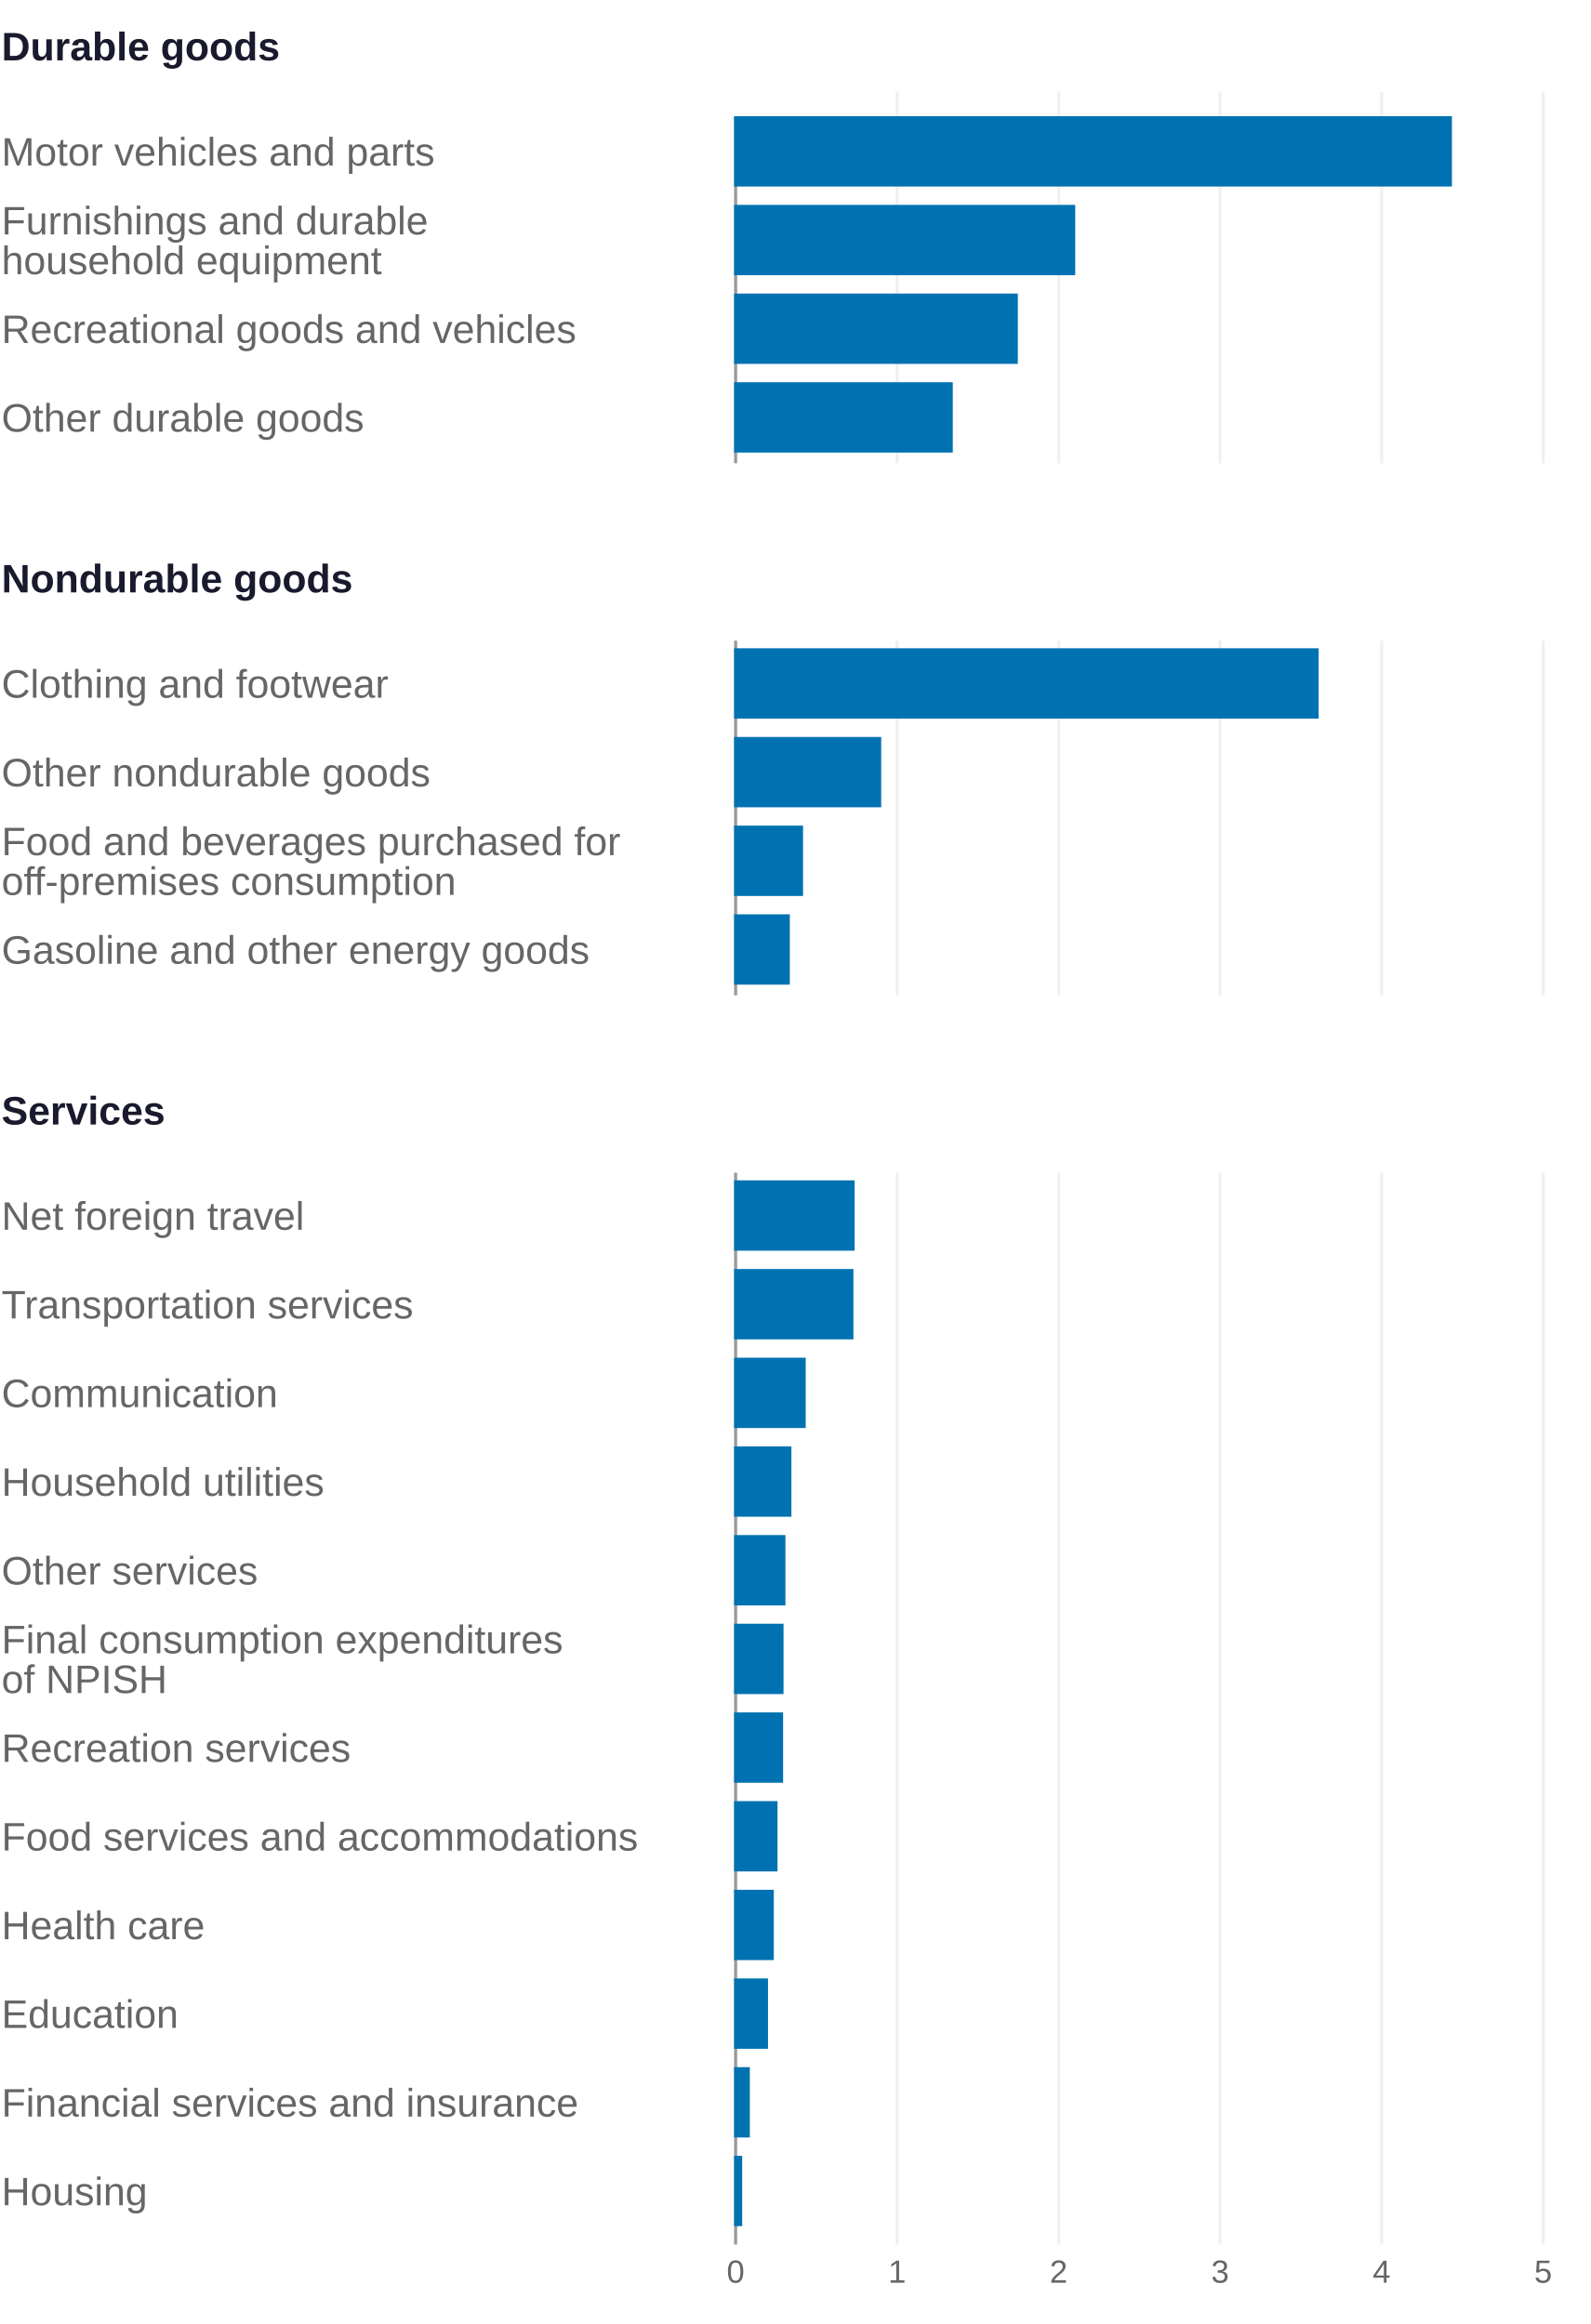
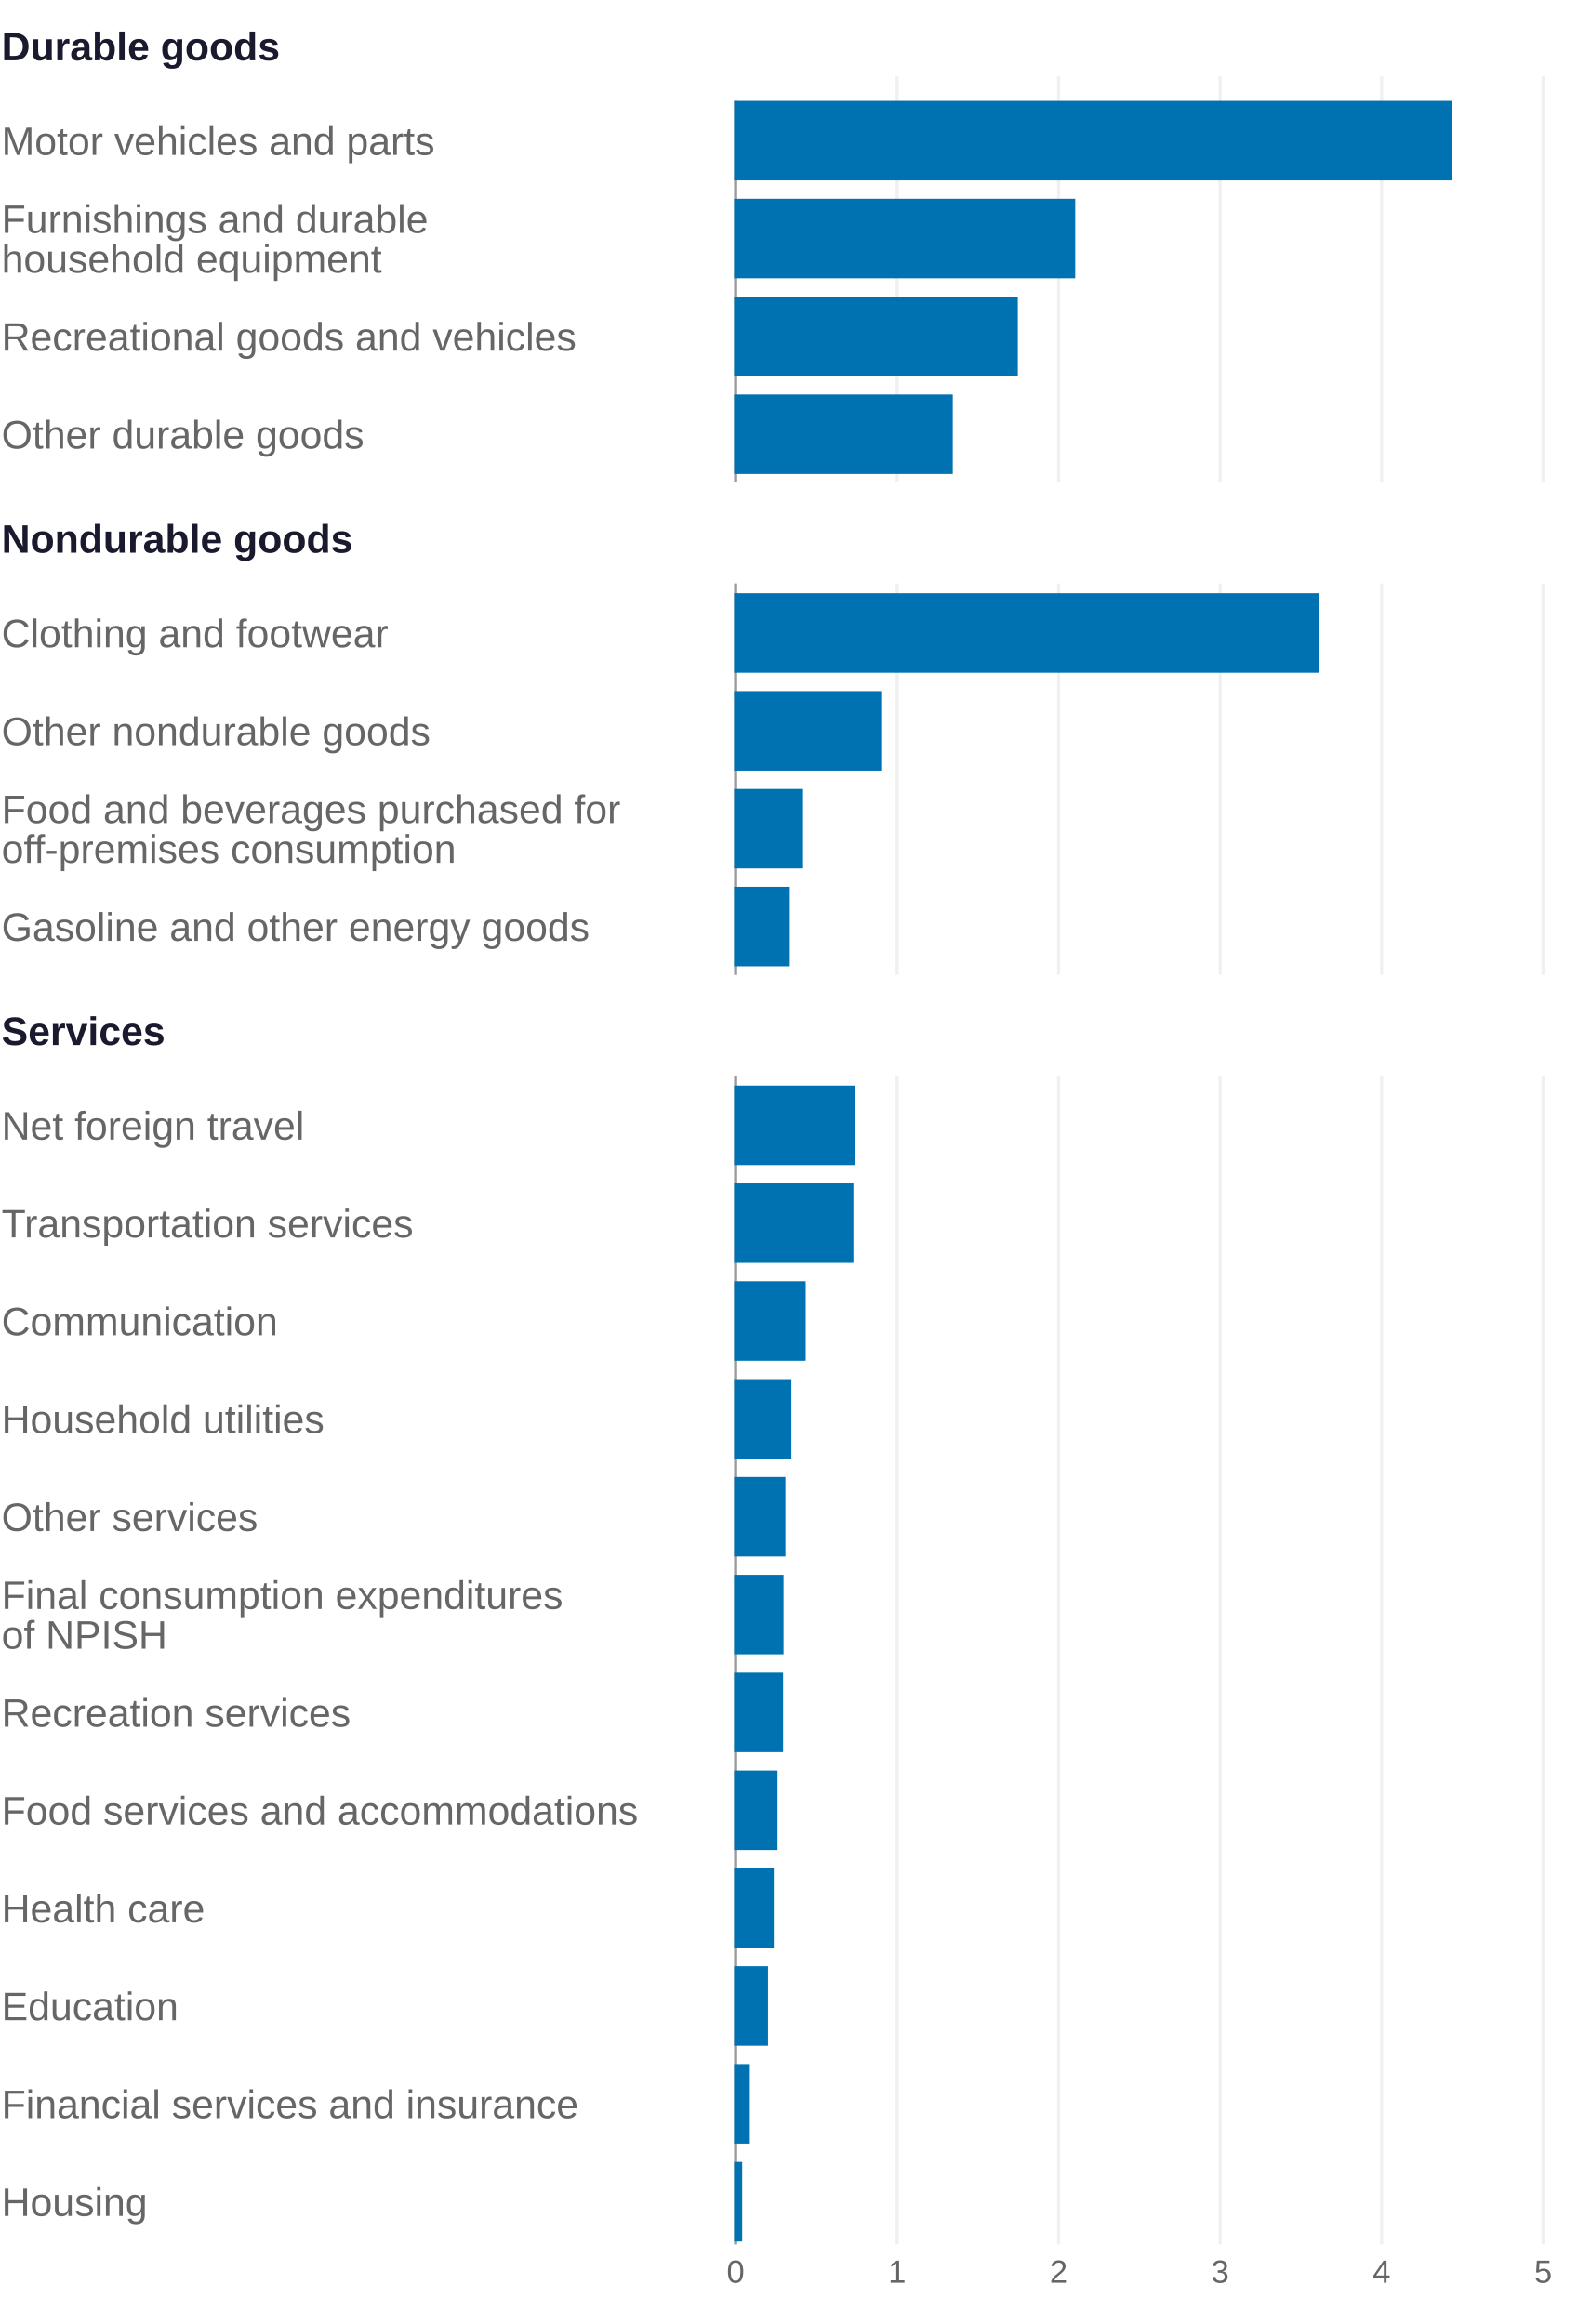
- <svg class="tblchart" fill="currentColor" font-family="system-ui, sans-serif" font-size="10" text-anchor="middle" width="520" height="760" viewBox="0 0 520 760" style="background: transparent; color: rgb(74, 74, 74); font-family: Figtree, &quot;Source Sans 3&quot;, system-ui, -apple-system, &quot;Segoe UI&quot;, Arial, sans-serif; font-size: 10.5px; overflow: visible;" data-margin-left="240" data-margin-right="16" data-margin-top="38" data-margin-bottom="26">
+ <svg class="tblchart" fill="currentColor" font-family="system-ui, sans-serif" font-size="10" text-anchor="middle" width="520" height="760" viewBox="0 0 520 760" style="background: transparent; color: rgb(74, 74, 74); font-family: Figtree, &quot;Source Sans 3&quot;, system-ui, -apple-system, &quot;Segoe UI&quot;, Arial, sans-serif; font-size: 10.5px; overflow: visible;" data-margin-left="240" data-margin-right="16" data-margin-top="33" data-margin-bottom="26">
  <style>:where(.tblchart) {
  --plot-background: white;
  display: block;
  height: auto;
  height: intrinsic;
  max-width: 100%;
}
:where(.tblchart text),
:where(.tblchart tspan) {
  white-space: pre;
}</style>
  <g aria-label="rule" transform="translate(0.5,0)">
    <g class="tbl-gridline" stroke="#F0F0F0" transform="translate(0,0)">
-       <line x1="292.8" x2="292.8" y1="30" y2="151.5" />
-       <line x1="292.8" x2="292.8" y1="383.5" y2="734" />
-       <line x1="292.8" x2="292.8" y1="209.5" y2="325.5" />
-       <line x1="345.6" x2="345.6" y1="30" y2="151.5" />
-       <line x1="345.6" x2="345.6" y1="383.5" y2="734" />
-       <line x1="345.6" x2="345.6" y1="209.5" y2="325.5" />
-       <line x1="398.4" x2="398.4" y1="30" y2="151.5" />
-       <line x1="398.4" x2="398.4" y1="383.5" y2="734" />
-       <line x1="398.4" x2="398.4" y1="209.5" y2="325.5" />
-       <line x1="451.2" x2="451.2" y1="30" y2="151.5" />
-       <line x1="451.2" x2="451.2" y1="383.5" y2="734" />
-       <line x1="451.2" x2="451.2" y1="209.5" y2="325.5" />
-       <line x1="504" x2="504" y1="30" y2="151.5" />
-       <line x1="504" x2="504" y1="383.5" y2="734" />
-       <line x1="504" x2="504" y1="209.5" y2="325.5" />
+       <line x1="292.8" x2="292.8" y1="25" y2="157.8" />
+       <line x1="292.8" x2="292.8" y1="351.8" y2="734" />
+       <line x1="292.8" x2="292.8" y1="190.8" y2="318.8" />
+       <line x1="345.6" x2="345.6" y1="25" y2="157.8" />
+       <line x1="345.6" x2="345.6" y1="351.8" y2="734" />
+       <line x1="345.6" x2="345.6" y1="190.8" y2="318.8" />
+       <line x1="398.4" x2="398.4" y1="25" y2="157.8" />
+       <line x1="398.4" x2="398.4" y1="351.8" y2="734" />
+       <line x1="398.4" x2="398.4" y1="190.8" y2="318.8" />
+       <line x1="451.2" x2="451.2" y1="25" y2="157.8" />
+       <line x1="451.2" x2="451.2" y1="351.8" y2="734" />
+       <line x1="451.2" x2="451.2" y1="190.8" y2="318.8" />
+       <line x1="504" x2="504" y1="25" y2="157.8" />
+       <line x1="504" x2="504" y1="351.8" y2="734" />
+       <line x1="504" x2="504" y1="190.8" y2="318.8" />
    </g>
  </g>
  <g aria-label="text" transform="translate(0.5,12.5)">
-     <g class="tbl-x-tick-label" fill="#666666" font-size="10.5" font-weight="500" transform="translate(0,673)">
-       <text transform="translate(240,61)">0</text>
-       <text transform="translate(292.8,61)">1</text>
-       <text transform="translate(345.6,61)">2</text>
-       <text transform="translate(398.4,61)">3</text>
-       <text transform="translate(451.2,61)">4</text>
-       <text transform="translate(504,61)">5</text>
+     <g class="tbl-x-tick-label" fill="#666666" font-size="10.5" font-weight="500" transform="translate(0,675)">
+       <text transform="translate(240,59)">0</text>
+       <text transform="translate(292.8,59)">1</text>
+       <text transform="translate(345.6,59)">2</text>
+       <text transform="translate(398.4,59)">3</text>
+       <text transform="translate(451.2,59)">4</text>
+       <text transform="translate(504,59)">5</text>
    </g>
  </g>
  <g aria-label="text" transform="translate(-239.5,0.5)">
    <g class="tbl-cat-label" fill="#666666" text-anchor="start" font-size="13" font-weight="500" transform="translate(0,0)">
-       <text y="0.32em" transform="translate(240,49.5)" data-category="Motor vehicles and parts">Motor vehicles and parts</text>
+       <text y="0.32em" transform="translate(240,46)" data-category="Motor vehicles and parts">Motor vehicles and parts</text>
    </g>
-     <g class="tbl-cat-label" fill="#666666" text-anchor="start" font-size="13" font-weight="500" transform="translate(0,29)">
-       <text transform="translate(240,49.5)" data-category="Furnishings and durable household equipment">
+     <g class="tbl-cat-label" fill="#666666" text-anchor="start" font-size="13" font-weight="500" transform="translate(0,32)">
+       <text transform="translate(240,46)" data-category="Furnishings and durable household equipment">
        <tspan x="0" y="-0.18em">Furnishings and durable</tspan>
        <tspan x="0" dy="1em">household equipment</tspan>
      </text>
    </g>
-     <g class="tbl-cat-label" fill="#666666" text-anchor="start" font-size="13" font-weight="500" transform="translate(0,58)">
-       <text y="0.32em" transform="translate(240,49.5)" data-category="Recreational goods and vehicles">Recreational goods and vehicles</text>
+     <g class="tbl-cat-label" fill="#666666" text-anchor="start" font-size="13" font-weight="500" transform="translate(0,64)">
+       <text y="0.32em" transform="translate(240,46)" data-category="Recreational goods and vehicles">Recreational goods and vehicles</text>
    </g>
-     <g class="tbl-cat-label" fill="#666666" text-anchor="start" font-size="13" font-weight="500" transform="translate(0,87)">
-       <text y="0.32em" transform="translate(240,49.5)" data-category="Other durable goods">Other durable goods</text>
+     <g class="tbl-cat-label" fill="#666666" text-anchor="start" font-size="13" font-weight="500" transform="translate(0,96)">
+       <text y="0.32em" transform="translate(240,46)" data-category="Other durable goods">Other durable goods</text>
    </g>
-     <g class="tbl-cat-label" fill="#666666" text-anchor="start" font-size="13" font-weight="500" transform="translate(0,174)">
-       <text y="0.32em" transform="translate(240,49.5)" data-category="Clothing and footwear">Clothing and footwear</text>
+     <g class="tbl-cat-label" fill="#666666" text-anchor="start" font-size="13" font-weight="500" transform="translate(0,161)">
+       <text y="0.32em" transform="translate(240,46)" data-category="Clothing and footwear">Clothing and footwear</text>
    </g>
-     <g class="tbl-cat-label" fill="#666666" text-anchor="start" font-size="13" font-weight="500" transform="translate(0,203)">
-       <text y="0.32em" transform="translate(240,49.5)" data-category="Other nondurable goods">Other nondurable goods</text>
+     <g class="tbl-cat-label" fill="#666666" text-anchor="start" font-size="13" font-weight="500" transform="translate(0,193)">
+       <text y="0.32em" transform="translate(240,46)" data-category="Other nondurable goods">Other nondurable goods</text>
    </g>
-     <g class="tbl-cat-label" fill="#666666" text-anchor="start" font-size="13" font-weight="500" transform="translate(0,232)">
-       <text transform="translate(240,49.5)" data-category="Food and beverages purchased for off-premises consumption">
+     <g class="tbl-cat-label" fill="#666666" text-anchor="start" font-size="13" font-weight="500" transform="translate(0,225)">
+       <text transform="translate(240,46)" data-category="Food and beverages purchased for off-premises consumption">
        <tspan x="0" y="-0.18em">Food and beverages purchased for</tspan>
        <tspan x="0" dy="1em">off-premises consumption</tspan>
      </text>
    </g>
-     <g class="tbl-cat-label" fill="#666666" text-anchor="start" font-size="13" font-weight="500" transform="translate(0,261)">
-       <text y="0.32em" transform="translate(240,49.5)" data-category="Gasoline and other energy goods">Gasoline and other energy goods</text>
+     <g class="tbl-cat-label" fill="#666666" text-anchor="start" font-size="13" font-weight="500" transform="translate(0,257)">
+       <text y="0.32em" transform="translate(240,46)" data-category="Gasoline and other energy goods">Gasoline and other energy goods</text>
    </g>
-     <g class="tbl-cat-label" fill="#666666" text-anchor="start" font-size="13" font-weight="500" transform="translate(0,348)">
-       <text y="0.32em" transform="translate(240,49.5)" data-category="Net foreign travel">Net foreign travel</text>
+     <g class="tbl-cat-label" fill="#666666" text-anchor="start" font-size="13" font-weight="500" transform="translate(0,322)">
+       <text y="0.32em" transform="translate(240,46)" data-category="Net foreign travel">Net foreign travel</text>
    </g>
-     <g class="tbl-cat-label" fill="#666666" text-anchor="start" font-size="13" font-weight="500" transform="translate(0,377)">
-       <text y="0.32em" transform="translate(240,49.5)" data-category="Transportation services">Transportation services</text>
+     <g class="tbl-cat-label" fill="#666666" text-anchor="start" font-size="13" font-weight="500" transform="translate(0,354)">
+       <text y="0.32em" transform="translate(240,46)" data-category="Transportation services">Transportation services</text>
    </g>
-     <g class="tbl-cat-label" fill="#666666" text-anchor="start" font-size="13" font-weight="500" transform="translate(0,406)">
-       <text y="0.32em" transform="translate(240,49.5)" data-category="Communication">Communication</text>
+     <g class="tbl-cat-label" fill="#666666" text-anchor="start" font-size="13" font-weight="500" transform="translate(0,386)">
+       <text y="0.32em" transform="translate(240,46)" data-category="Communication">Communication</text>
    </g>
-     <g class="tbl-cat-label" fill="#666666" text-anchor="start" font-size="13" font-weight="500" transform="translate(0,435)">
-       <text y="0.32em" transform="translate(240,49.5)" data-category="Household utilities">Household utilities</text>
+     <g class="tbl-cat-label" fill="#666666" text-anchor="start" font-size="13" font-weight="500" transform="translate(0,418)">
+       <text y="0.32em" transform="translate(240,46)" data-category="Household utilities">Household utilities</text>
    </g>
-     <g class="tbl-cat-label" fill="#666666" text-anchor="start" font-size="13" font-weight="500" transform="translate(0,464)">
-       <text y="0.32em" transform="translate(240,49.5)" data-category="Other services">Other services</text>
+     <g class="tbl-cat-label" fill="#666666" text-anchor="start" font-size="13" font-weight="500" transform="translate(0,450)">
+       <text y="0.32em" transform="translate(240,46)" data-category="Other services">Other services</text>
    </g>
-     <g class="tbl-cat-label" fill="#666666" text-anchor="start" font-size="13" font-weight="500" transform="translate(0,493)">
-       <text transform="translate(240,49.5)" data-category="Final consumption expenditures of NPISH">
+     <g class="tbl-cat-label" fill="#666666" text-anchor="start" font-size="13" font-weight="500" transform="translate(0,482)">
+       <text transform="translate(240,46)" data-category="Final consumption expenditures of NPISH">
        <tspan x="0" y="-0.18em">Final consumption expenditures</tspan>
        <tspan x="0" dy="1em">of NPISH</tspan>
      </text>
    </g>
-     <g class="tbl-cat-label" fill="#666666" text-anchor="start" font-size="13" font-weight="500" transform="translate(0,522)">
-       <text y="0.32em" transform="translate(240,49.5)" data-category="Recreation services">Recreation services</text>
+     <g class="tbl-cat-label" fill="#666666" text-anchor="start" font-size="13" font-weight="500" transform="translate(0,514)">
+       <text y="0.32em" transform="translate(240,46)" data-category="Recreation services">Recreation services</text>
    </g>
-     <g class="tbl-cat-label" fill="#666666" text-anchor="start" font-size="13" font-weight="500" transform="translate(0,551)">
-       <text y="0.32em" transform="translate(240,49.5)" data-category="Food services and accommodations">Food services and accommodations</text>
+     <g class="tbl-cat-label" fill="#666666" text-anchor="start" font-size="13" font-weight="500" transform="translate(0,546)">
+       <text y="0.32em" transform="translate(240,46)" data-category="Food services and accommodations">Food services and accommodations</text>
    </g>
-     <g class="tbl-cat-label" fill="#666666" text-anchor="start" font-size="13" font-weight="500" transform="translate(0,580)">
-       <text y="0.32em" transform="translate(240,49.5)" data-category="Health care">Health care</text>
+     <g class="tbl-cat-label" fill="#666666" text-anchor="start" font-size="13" font-weight="500" transform="translate(0,578)">
+       <text y="0.32em" transform="translate(240,46)" data-category="Health care">Health care</text>
    </g>
-     <g class="tbl-cat-label" fill="#666666" text-anchor="start" font-size="13" font-weight="500" transform="translate(0,609)">
-       <text y="0.32em" transform="translate(240,49.5)" data-category="Education">Education</text>
+     <g class="tbl-cat-label" fill="#666666" text-anchor="start" font-size="13" font-weight="500" transform="translate(0,610)">
+       <text y="0.32em" transform="translate(240,46)" data-category="Education">Education</text>
    </g>
-     <g class="tbl-cat-label" fill="#666666" text-anchor="start" font-size="13" font-weight="500" transform="translate(0,638)">
-       <text y="0.32em" transform="translate(240,49.5)" data-category="Financial services and insurance">Financial services and insurance</text>
+     <g class="tbl-cat-label" fill="#666666" text-anchor="start" font-size="13" font-weight="500" transform="translate(0,642)">
+       <text y="0.32em" transform="translate(240,46)" data-category="Financial services and insurance">Financial services and insurance</text>
    </g>
-     <g class="tbl-cat-label" fill="#666666" text-anchor="start" font-size="13" font-weight="500" transform="translate(0,667)">
-       <text y="0.32em" transform="translate(240,49.5)" data-category="Housing">Housing</text>
+     <g class="tbl-cat-label" fill="#666666" text-anchor="start" font-size="13" font-weight="500" transform="translate(0,674)">
+       <text y="0.32em" transform="translate(240,46)" data-category="Housing">Housing</text>
    </g>
  </g>
-   <g aria-label="text" transform="translate(-239.5,-27.5)">
-     <g fill="#1A1A2E" text-anchor="start" font-size="13" font-weight="700" transform="translate(0,174)">
-       <text y="0.71em" transform="translate(240,38)">Nondurable goods</text>
+   <g aria-label="text" transform="translate(-239.5,-22.5)">
+     <g fill="#1A1A2E" text-anchor="start" font-size="13" font-weight="700" transform="translate(0,161)">
+       <text y="0.71em" transform="translate(240,33)">Nondurable goods</text>
    </g>
  </g>
-   <g aria-label="text" transform="translate(-239.5,-27.5)">
-     <g fill="#1A1A2E" text-anchor="start" font-size="13" font-weight="700" transform="translate(0,348)">
-       <text y="0.71em" transform="translate(240,38)">Services</text>
+   <g aria-label="text" transform="translate(-239.5,-22.5)">
+     <g fill="#1A1A2E" text-anchor="start" font-size="13" font-weight="700" transform="translate(0,322)">
+       <text y="0.71em" transform="translate(240,33)">Services</text>
    </g>
  </g>
-   <g aria-label="text" transform="translate(-239.5,-27.5)">
+   <g aria-label="text" transform="translate(-239.5,-22.5)">
    <g fill="#1A1A2E" text-anchor="start" font-size="13" font-weight="700" transform="translate(0,0)">
-       <text y="0.71em" transform="translate(240,38)">Durable goods</text>
+       <text y="0.71em" transform="translate(240,33)">Durable goods</text>
    </g>
  </g>
  <g aria-label="rule" transform="translate(0.5,0)">
    <g class="tbl-zero-baseline" stroke="#999999" transform="translate(0,0)">
-       <line x1="240" x2="240" y1="38" y2="151.5" />
-       <line x1="240" x2="240" y1="383.5" y2="734" />
-       <line x1="240" x2="240" y1="209.5" y2="325.5" />
+       <line x1="240" x2="240" y1="33" y2="157.8" />
+       <line x1="240" x2="240" y1="351.8" y2="734" />
+       <line x1="240" x2="240" y1="190.8" y2="318.8" />
    </g>
  </g>
  <g aria-label="bar">
    <g fill="#0072B2" transform="translate(0,0)">
-       <rect x="240" width="234.675" y="38" height="23" data-series="Pre-Substitution" />
+       <rect x="240" width="234.675" y="33" height="26" data-series="Pre-Substitution" />
    </g>
-     <g fill="#0072B2" transform="translate(0,29)">
-       <rect x="240" width="111.524" y="38" height="23" data-series="Pre-Substitution" />
+     <g fill="#0072B2" transform="translate(0,32)">
+       <rect x="240" width="111.524" y="33" height="26" data-series="Pre-Substitution" />
    </g>
-     <g fill="#0072B2" transform="translate(0,58)">
-       <rect x="240" width="92.759" y="38" height="23" data-series="Pre-Substitution" />
+     <g fill="#0072B2" transform="translate(0,64)">
+       <rect x="240" width="92.759" y="33" height="26" data-series="Pre-Substitution" />
    </g>
-     <g fill="#0072B2" transform="translate(0,87)">
-       <rect x="240" width="71.491" y="38" height="23" data-series="Pre-Substitution" />
+     <g fill="#0072B2" transform="translate(0,96)">
+       <rect x="240" width="71.491" y="33" height="26" data-series="Pre-Substitution" />
    </g>
-     <g fill="#0072B2" transform="translate(0,174)">
-       <rect x="240" width="191.094" y="38" height="23" data-series="Pre-Substitution" />
+     <g fill="#0072B2" transform="translate(0,161)">
+       <rect x="240" width="191.094" y="33" height="26" data-series="Pre-Substitution" />
    </g>
-     <g fill="#0072B2" transform="translate(0,203)">
-       <rect x="240" width="48.09" y="38" height="23" data-series="Pre-Substitution" />
+     <g fill="#0072B2" transform="translate(0,193)">
+       <rect x="240" width="48.09" y="33" height="26" data-series="Pre-Substitution" />
    </g>
-     <g fill="#0072B2" transform="translate(0,232)">
-       <rect x="240" width="22.54" y="38" height="23" data-series="Pre-Substitution" />
+     <g fill="#0072B2" transform="translate(0,225)">
+       <rect x="240" width="22.54" y="33" height="26" data-series="Pre-Substitution" />
    </g>
-     <g fill="#0072B2" transform="translate(0,261)">
-       <rect x="240" width="18.211" y="38" height="23" data-series="Pre-Substitution" />
+     <g fill="#0072B2" transform="translate(0,257)">
+       <rect x="240" width="18.211" y="33" height="26" data-series="Pre-Substitution" />
    </g>
-     <g fill="#0072B2" transform="translate(0,348)">
-       <rect x="240" width="39.405" y="38" height="23" data-series="Pre-Substitution" />
+     <g fill="#0072B2" transform="translate(0,322)">
+       <rect x="240" width="39.405" y="33" height="26" data-series="Pre-Substitution" />
    </g>
-     <g fill="#0072B2" transform="translate(0,377)">
-       <rect x="240" width="39.009" y="38" height="23" data-series="Pre-Substitution" />
+     <g fill="#0072B2" transform="translate(0,354)">
+       <rect x="240" width="39.009" y="33" height="26" data-series="Pre-Substitution" />
    </g>
-     <g fill="#0072B2" transform="translate(0,406)">
-       <rect x="240" width="23.412" y="38" height="23" data-series="Pre-Substitution" />
+     <g fill="#0072B2" transform="translate(0,386)">
+       <rect x="240" width="23.412" y="33" height="26" data-series="Pre-Substitution" />
    </g>
-     <g fill="#0072B2" transform="translate(0,435)">
-       <rect x="240" width="18.739" y="38" height="23" data-series="Pre-Substitution" />
+     <g fill="#0072B2" transform="translate(0,418)">
+       <rect x="240" width="18.739" y="33" height="26" data-series="Pre-Substitution" />
    </g>
-     <g fill="#0072B2" transform="translate(0,464)">
-       <rect x="240" width="16.78" y="38" height="23" data-series="Pre-Substitution" />
+     <g fill="#0072B2" transform="translate(0,450)">
+       <rect x="240" width="16.78" y="33" height="26" data-series="Pre-Substitution" />
    </g>
-     <g fill="#0072B2" transform="translate(0,493)">
-       <rect x="240" width="16.162" y="38" height="23" data-series="Pre-Substitution" />
+     <g fill="#0072B2" transform="translate(0,482)">
+       <rect x="240" width="16.162" y="33" height="26" data-series="Pre-Substitution" />
    </g>
-     <g fill="#0072B2" transform="translate(0,522)">
-       <rect x="240" width="16.02" y="38" height="23" data-series="Pre-Substitution" />
+     <g fill="#0072B2" transform="translate(0,514)">
+       <rect x="240" width="16.02" y="33" height="26" data-series="Pre-Substitution" />
    </g>
-     <g fill="#0072B2" transform="translate(0,551)">
-       <rect x="240" width="14.198" y="38" height="23" data-series="Pre-Substitution" />
+     <g fill="#0072B2" transform="translate(0,546)">
+       <rect x="240" width="14.198" y="33" height="26" data-series="Pre-Substitution" />
    </g>
-     <g fill="#0072B2" transform="translate(0,580)">
-       <rect x="240" width="12.978" y="38" height="23" data-series="Pre-Substitution" />
+     <g fill="#0072B2" transform="translate(0,578)">
+       <rect x="240" width="12.978" y="33" height="26" data-series="Pre-Substitution" />
    </g>
-     <g fill="#0072B2" transform="translate(0,609)">
-       <rect x="240" width="11.088" y="38" height="23" data-series="Pre-Substitution" />
+     <g fill="#0072B2" transform="translate(0,610)">
+       <rect x="240" width="11.088" y="33" height="26" data-series="Pre-Substitution" />
    </g>
-     <g fill="#0072B2" transform="translate(0,638)">
-       <rect x="240" width="5.143" y="38" height="23" data-series="Pre-Substitution" />
+     <g fill="#0072B2" transform="translate(0,642)">
+       <rect x="240" width="5.143" y="33" height="26" data-series="Pre-Substitution" />
    </g>
-     <g fill="#0072B2" transform="translate(0,667)">
-       <rect x="240" width="2.645" y="38" height="23" data-series="Pre-Substitution" />
+     <g fill="#0072B2" transform="translate(0,674)">
+       <rect x="240" width="2.645" y="33" height="26" data-series="Pre-Substitution" />
    </g>
  </g>
</svg>
